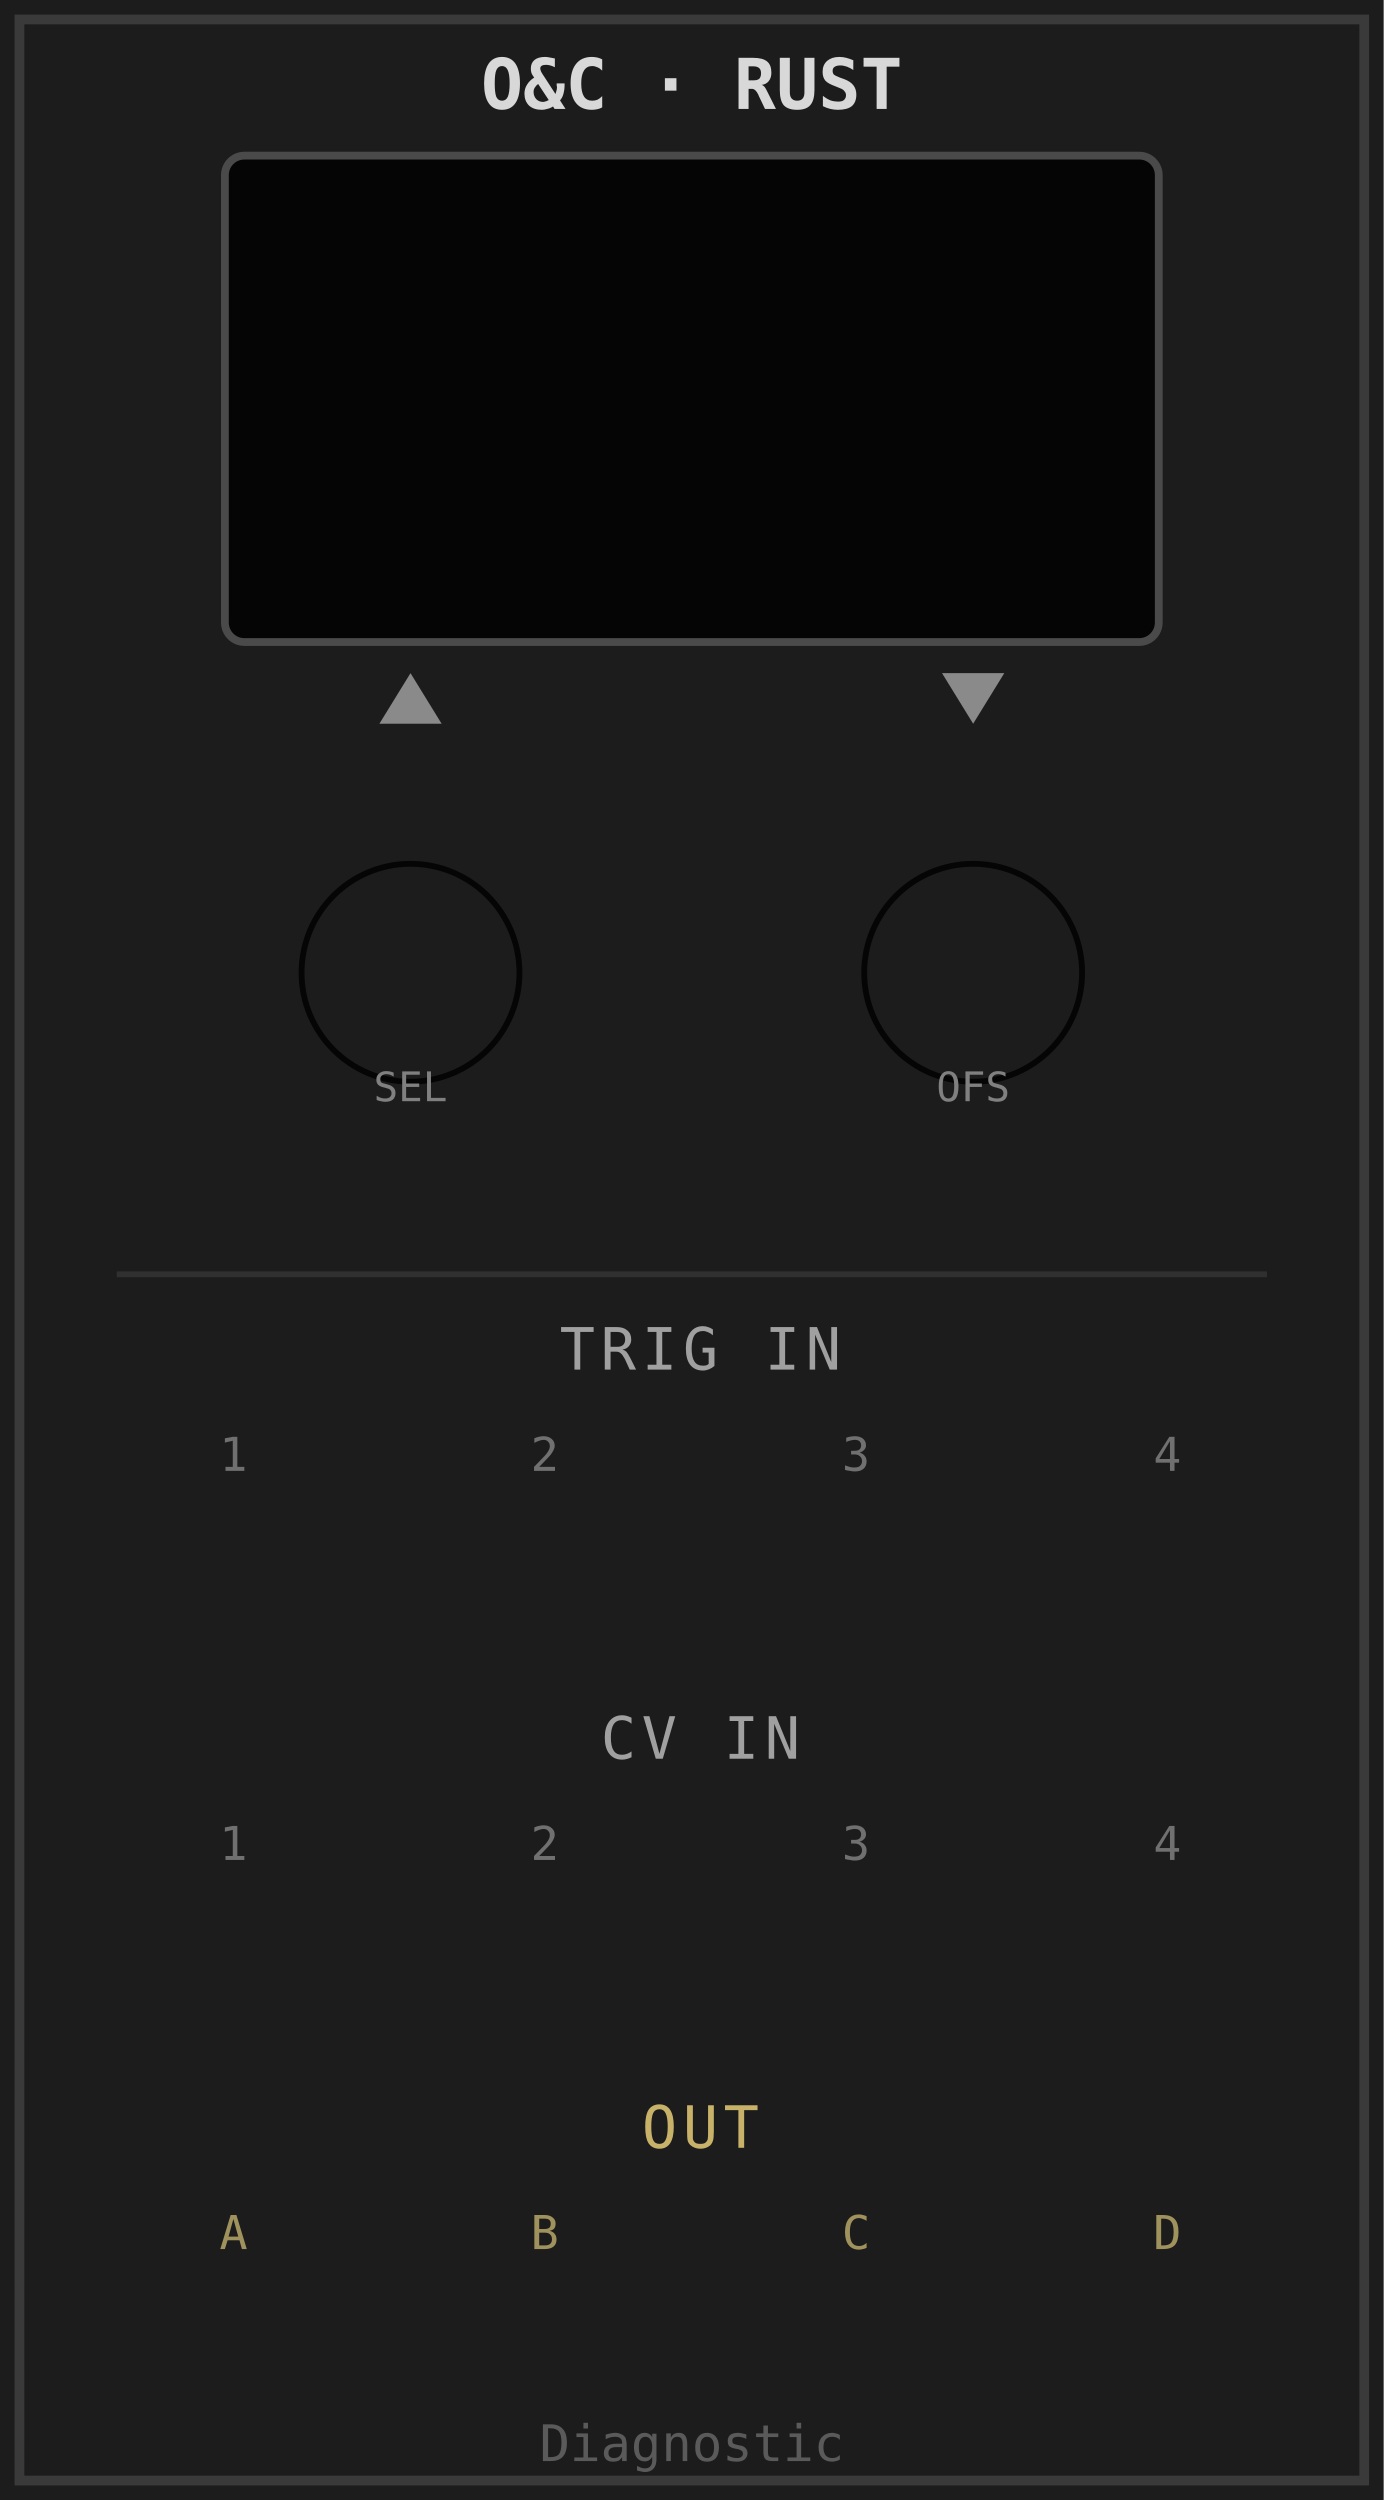
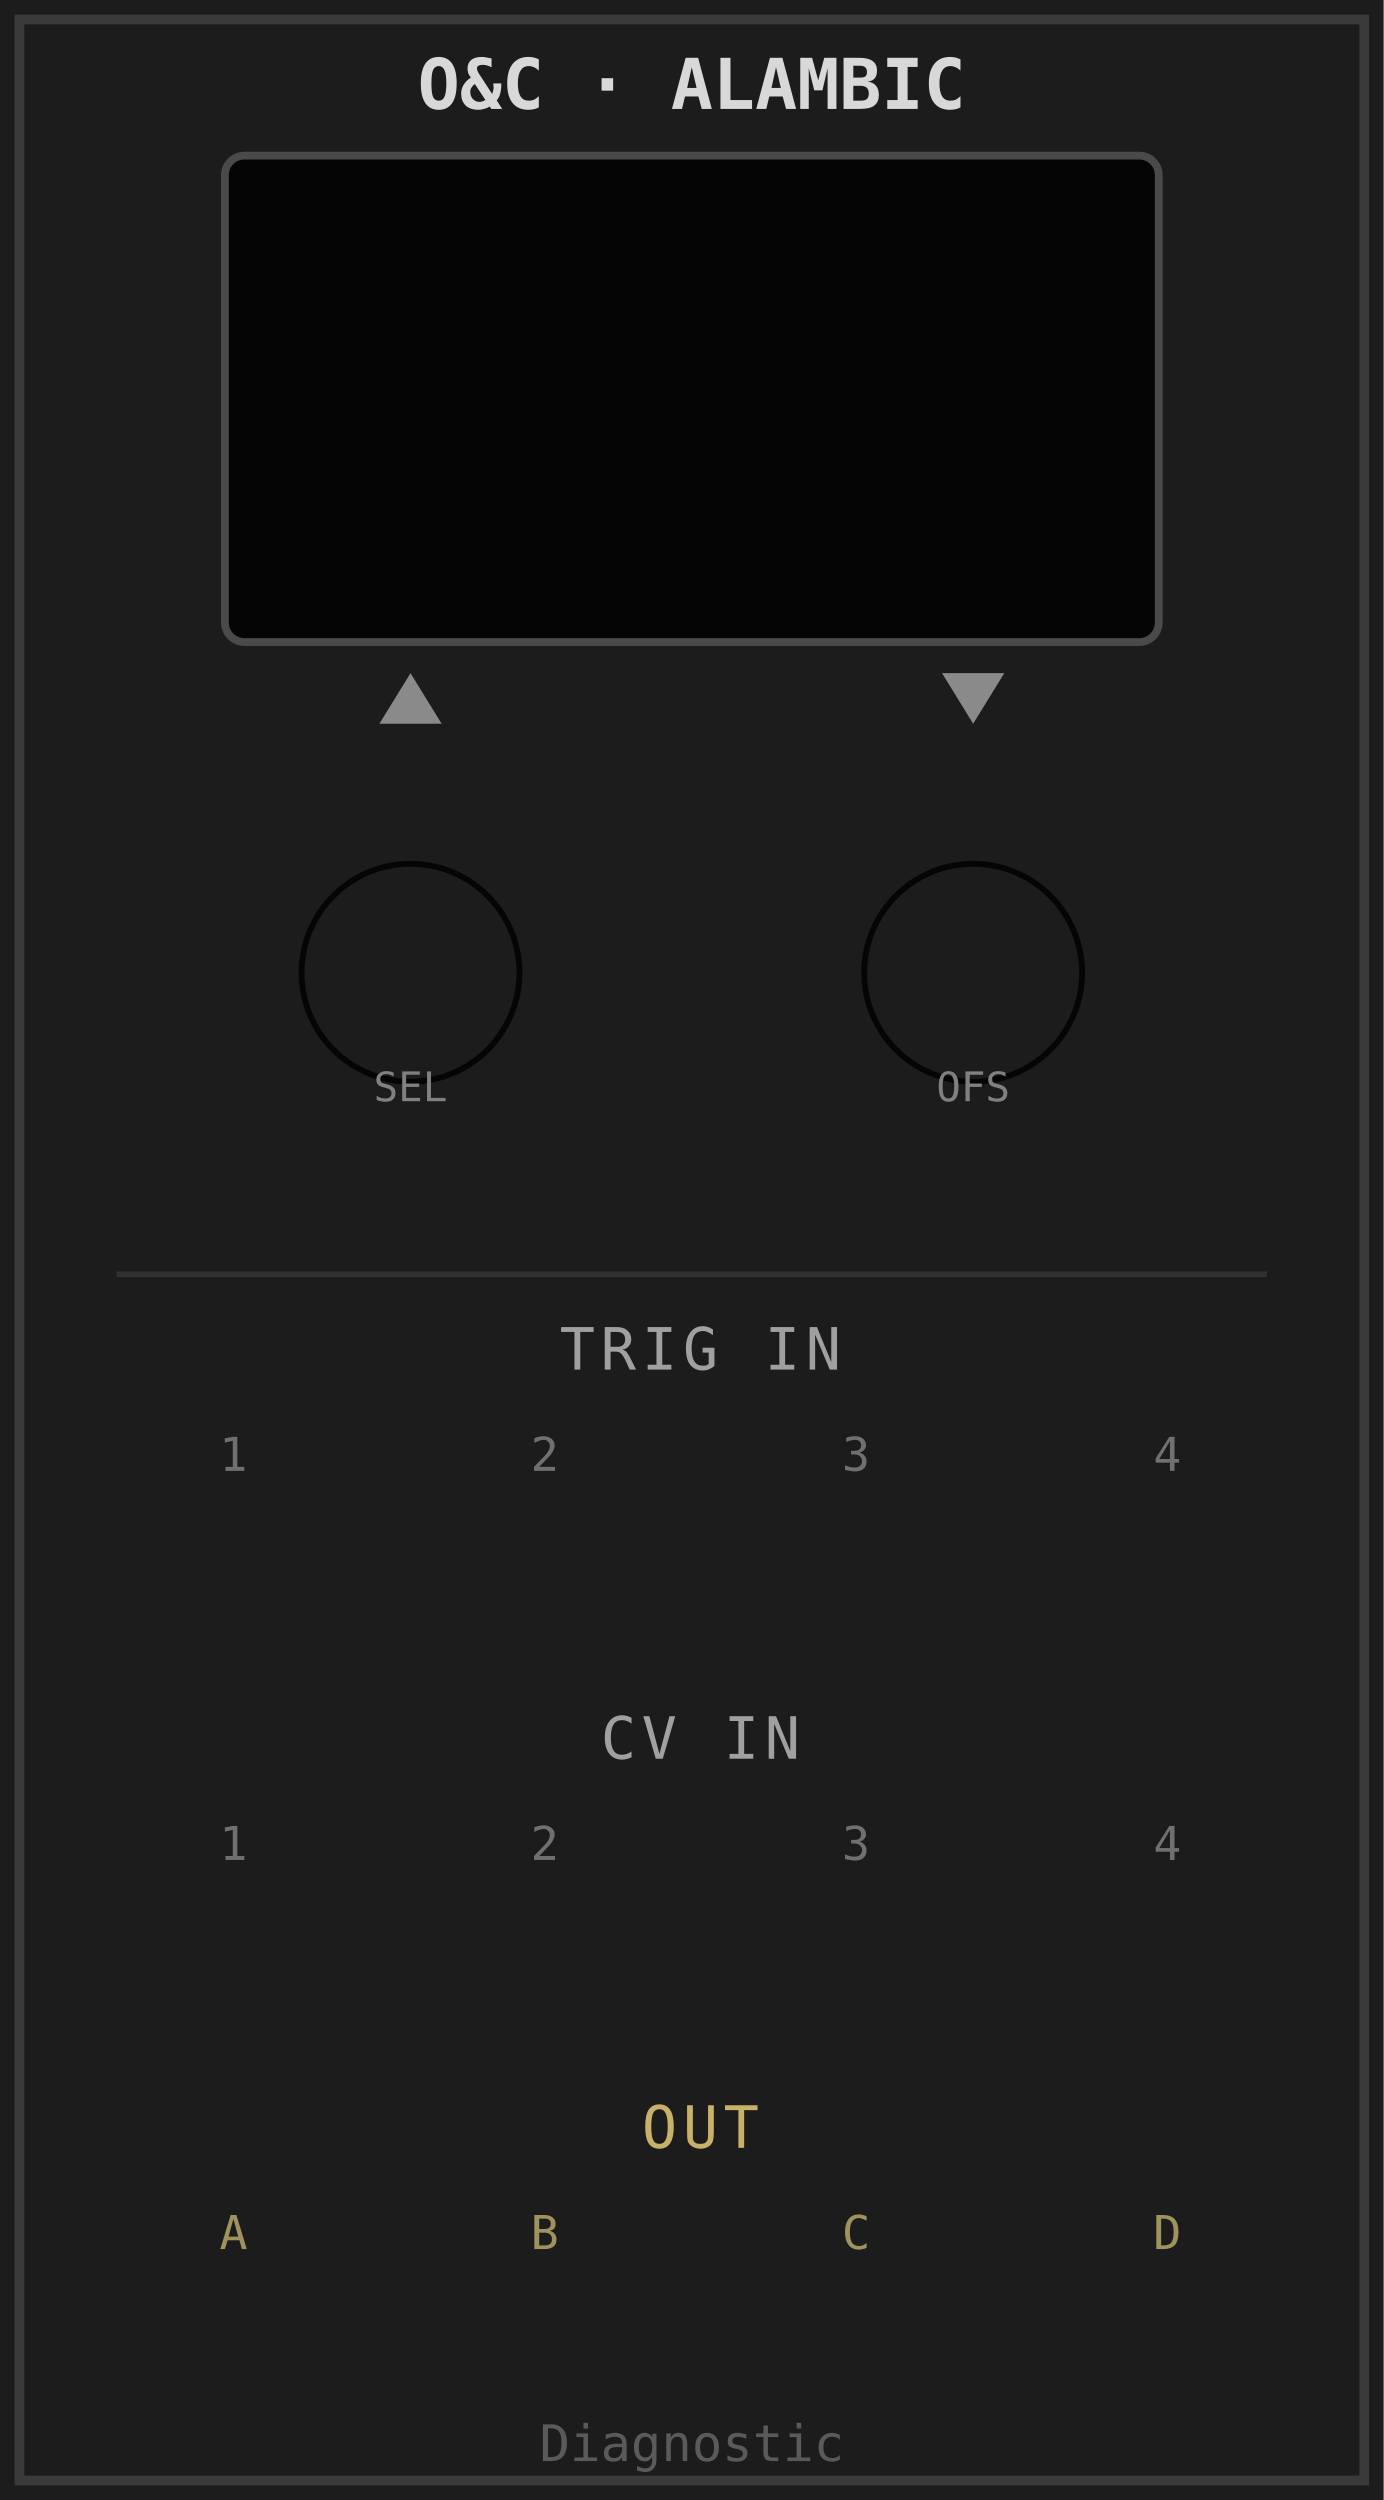
<svg xmlns="http://www.w3.org/2000/svg" width="71.12mm" height="128.5mm" viewBox="0 0 71.12 128.5" font-family="'DejaVu Sans Mono', monospace">
  <rect x="0" y="0" width="71.12" height="128.5" fill="#1c1c1c" />
  <rect x="1" y="1" width="69.12" height="126.5" fill="none" stroke="#3a3a3a" stroke-width="0.5" />
-   <text x="35.56" y="5.6" font-size="3.6" fill="#d8d8d8" text-anchor="middle" font-weight="bold">O&amp;C · RUST</text>
+   <text x="35.56" y="5.6" font-size="3.6" fill="#d8d8d8" text-anchor="middle" font-weight="bold">O&amp;C · ALAMBIC</text>
  <text x="35.56" y="126.5" font-size="2.6" fill="#5a5a5a" text-anchor="middle">Diagnostic</text>
  <rect x="11.56" y="8" width="48" height="25" rx="1" fill="#050505" stroke="#4a4a4a" stroke-width="0.4" />
  <path d="M 21.10 34.6 L 22.7 37.2 L 19.5 37.2 Z" fill="#8a8a8a" />
  <path d="M 50.02 37.2 L 51.62 34.6 L 48.42 34.6 Z" fill="#8a8a8a" />
  <circle cx="21.10" cy="50" r="5.6" fill="none" stroke="#050505" stroke-width="0.3" />
  <circle cx="50.02" cy="50" r="5.6" fill="none" stroke="#050505" stroke-width="0.3" />
  <text x="21.10" y="56.6" font-size="2.1" fill="#808080" text-anchor="middle">SEL</text>
  <text x="50.02" y="56.6" font-size="2.1" fill="#808080" text-anchor="middle">OFS</text>
  <line x1="6" y1="65.5" x2="65.12" y2="65.5" stroke="#303030" stroke-width="0.3" />
  <text x="36" y="70.4" font-size="3" fill="#a0a0a0" text-anchor="middle" letter-spacing="0.3">TRIG IN</text>
  <text x="12" y="75.6" font-size="2.4" fill="#707070" text-anchor="middle">1</text>
  <text x="28" y="75.6" font-size="2.4" fill="#707070" text-anchor="middle">2</text>
  <text x="44" y="75.6" font-size="2.4" fill="#707070" text-anchor="middle">3</text>
  <text x="60" y="75.6" font-size="2.4" fill="#707070" text-anchor="middle">4</text>
  <text x="36" y="90.4" font-size="3" fill="#a0a0a0" text-anchor="middle" letter-spacing="0.3">CV IN</text>
  <text x="12" y="95.6" font-size="2.4" fill="#707070" text-anchor="middle">1</text>
  <text x="28" y="95.6" font-size="2.4" fill="#707070" text-anchor="middle">2</text>
  <text x="44" y="95.6" font-size="2.4" fill="#707070" text-anchor="middle">3</text>
  <text x="60" y="95.6" font-size="2.4" fill="#707070" text-anchor="middle">4</text>
  <text x="36" y="110.4" font-size="3" fill="#c8b26a" text-anchor="middle" letter-spacing="0.3">OUT</text>
  <text x="12" y="115.6" font-size="2.4" fill="#a0925c" text-anchor="middle">A</text>
  <text x="28" y="115.6" font-size="2.4" fill="#a0925c" text-anchor="middle">B</text>
  <text x="44" y="115.6" font-size="2.4" fill="#a0925c" text-anchor="middle">C</text>
  <text x="60" y="115.6" font-size="2.4" fill="#a0925c" text-anchor="middle">D</text>
</svg>
